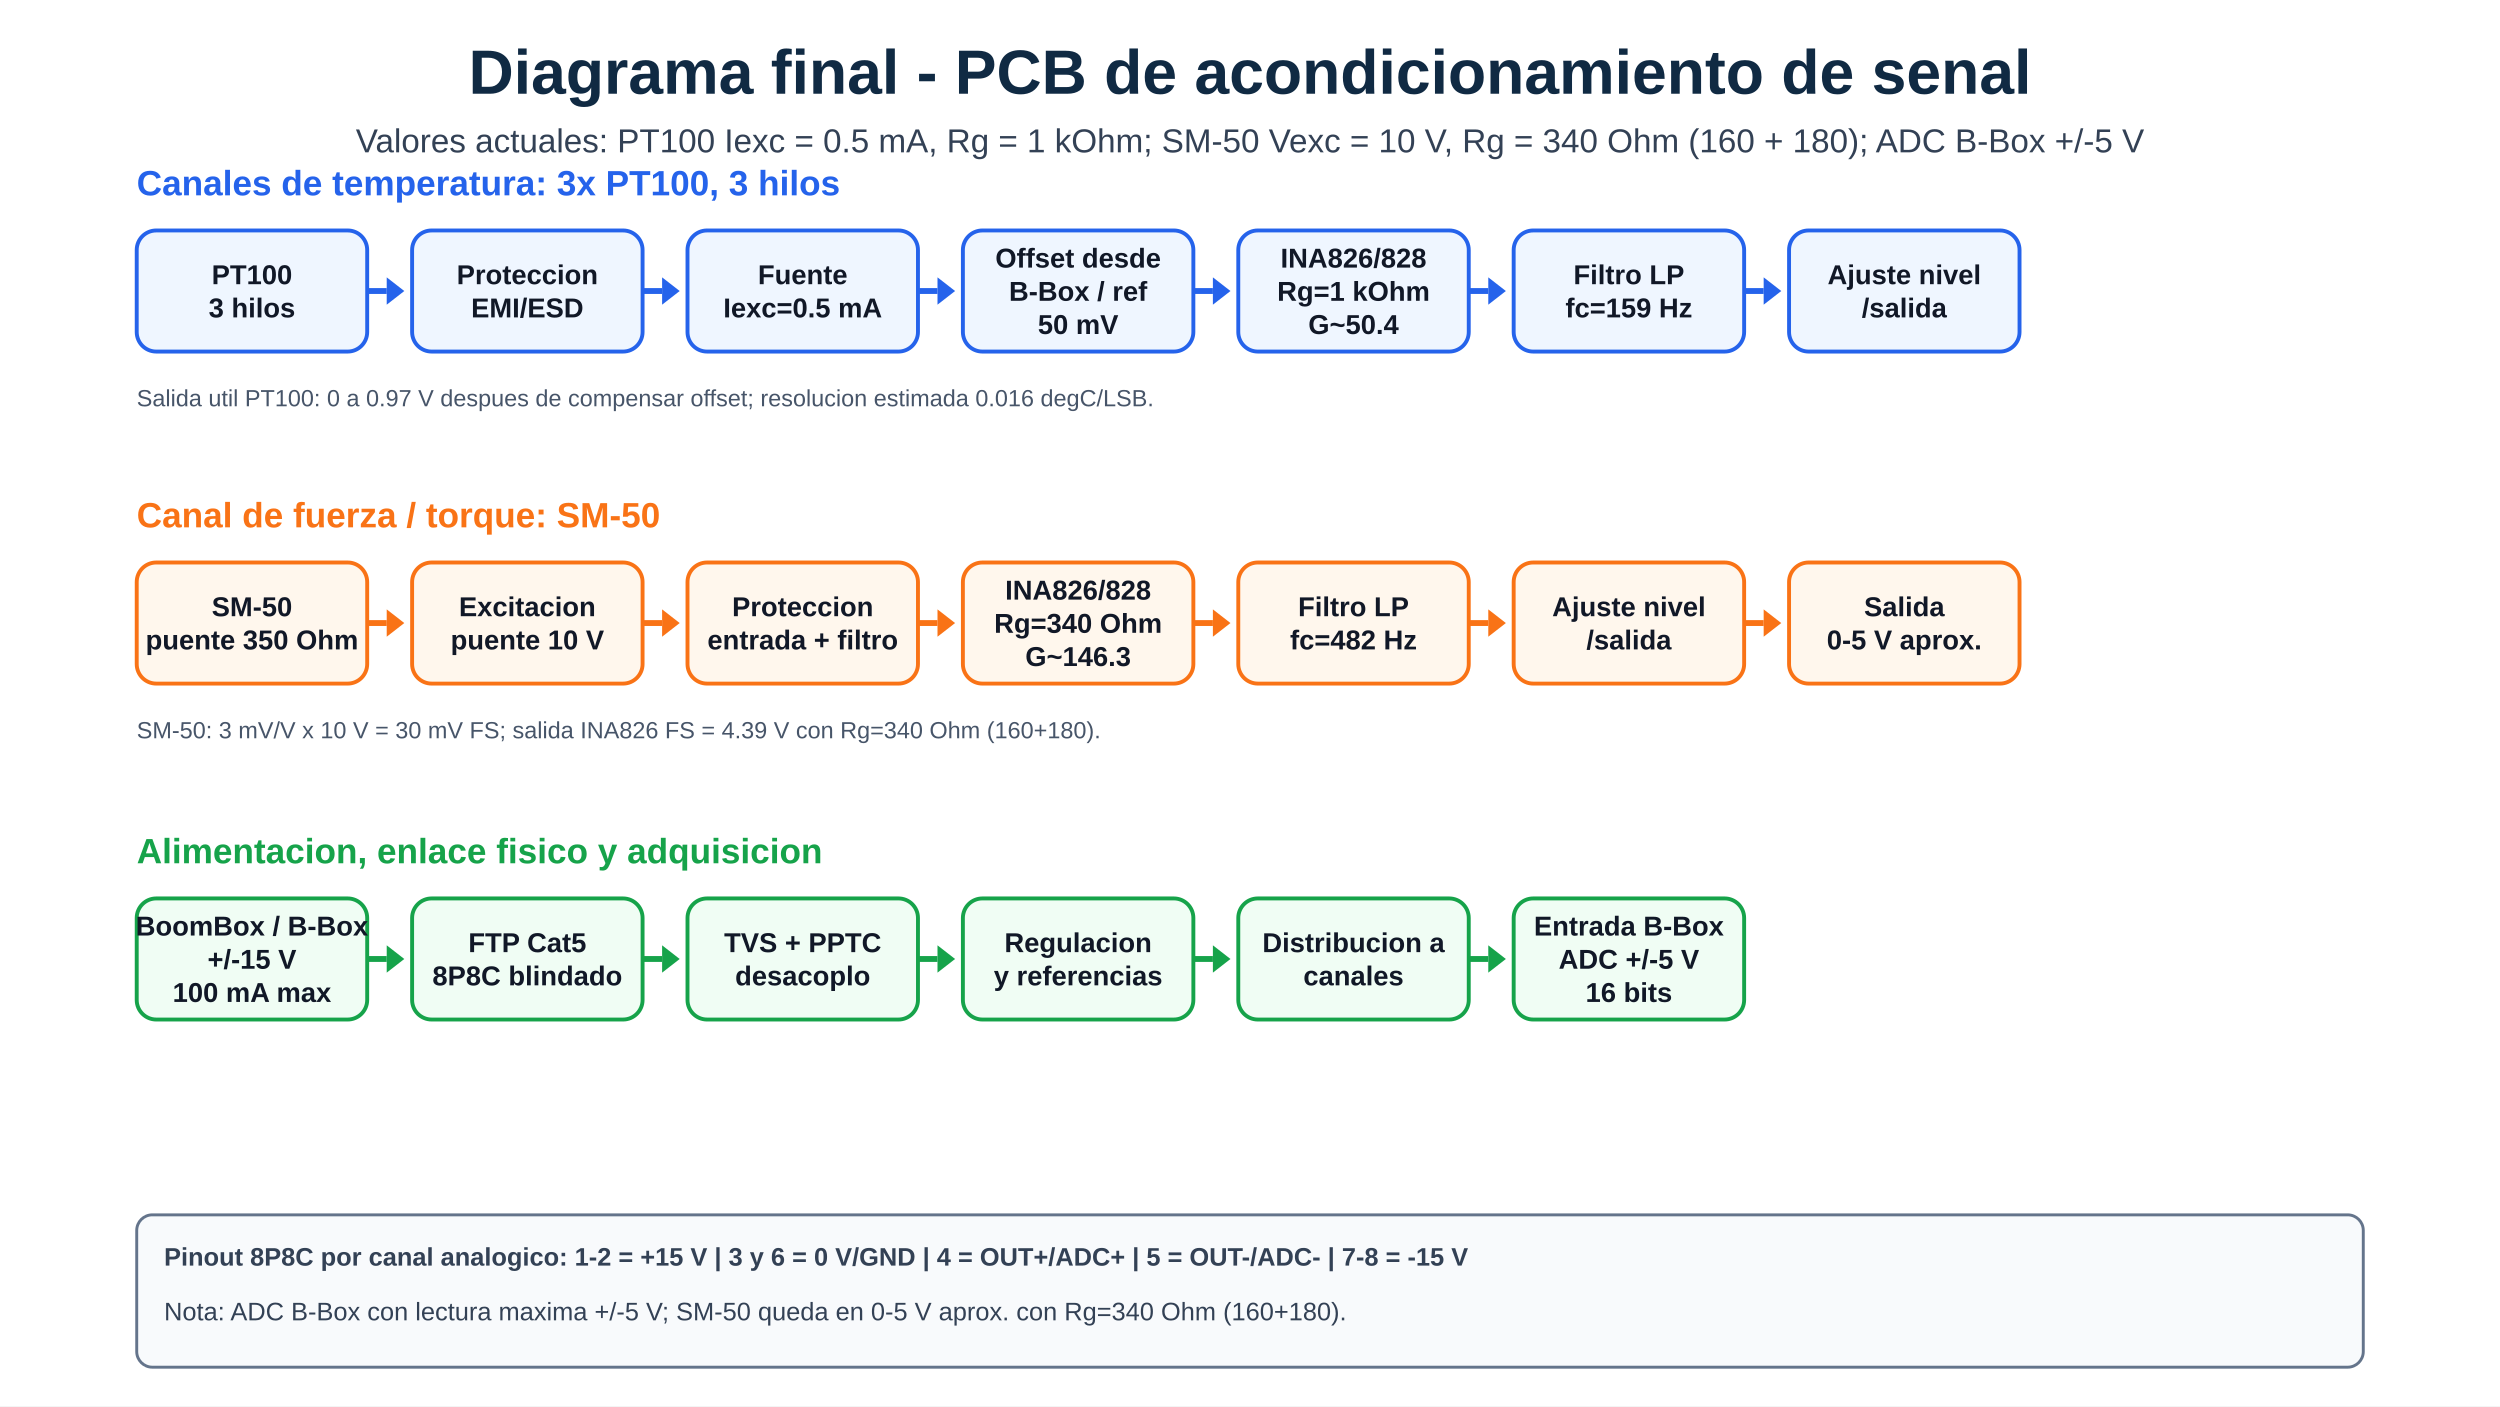
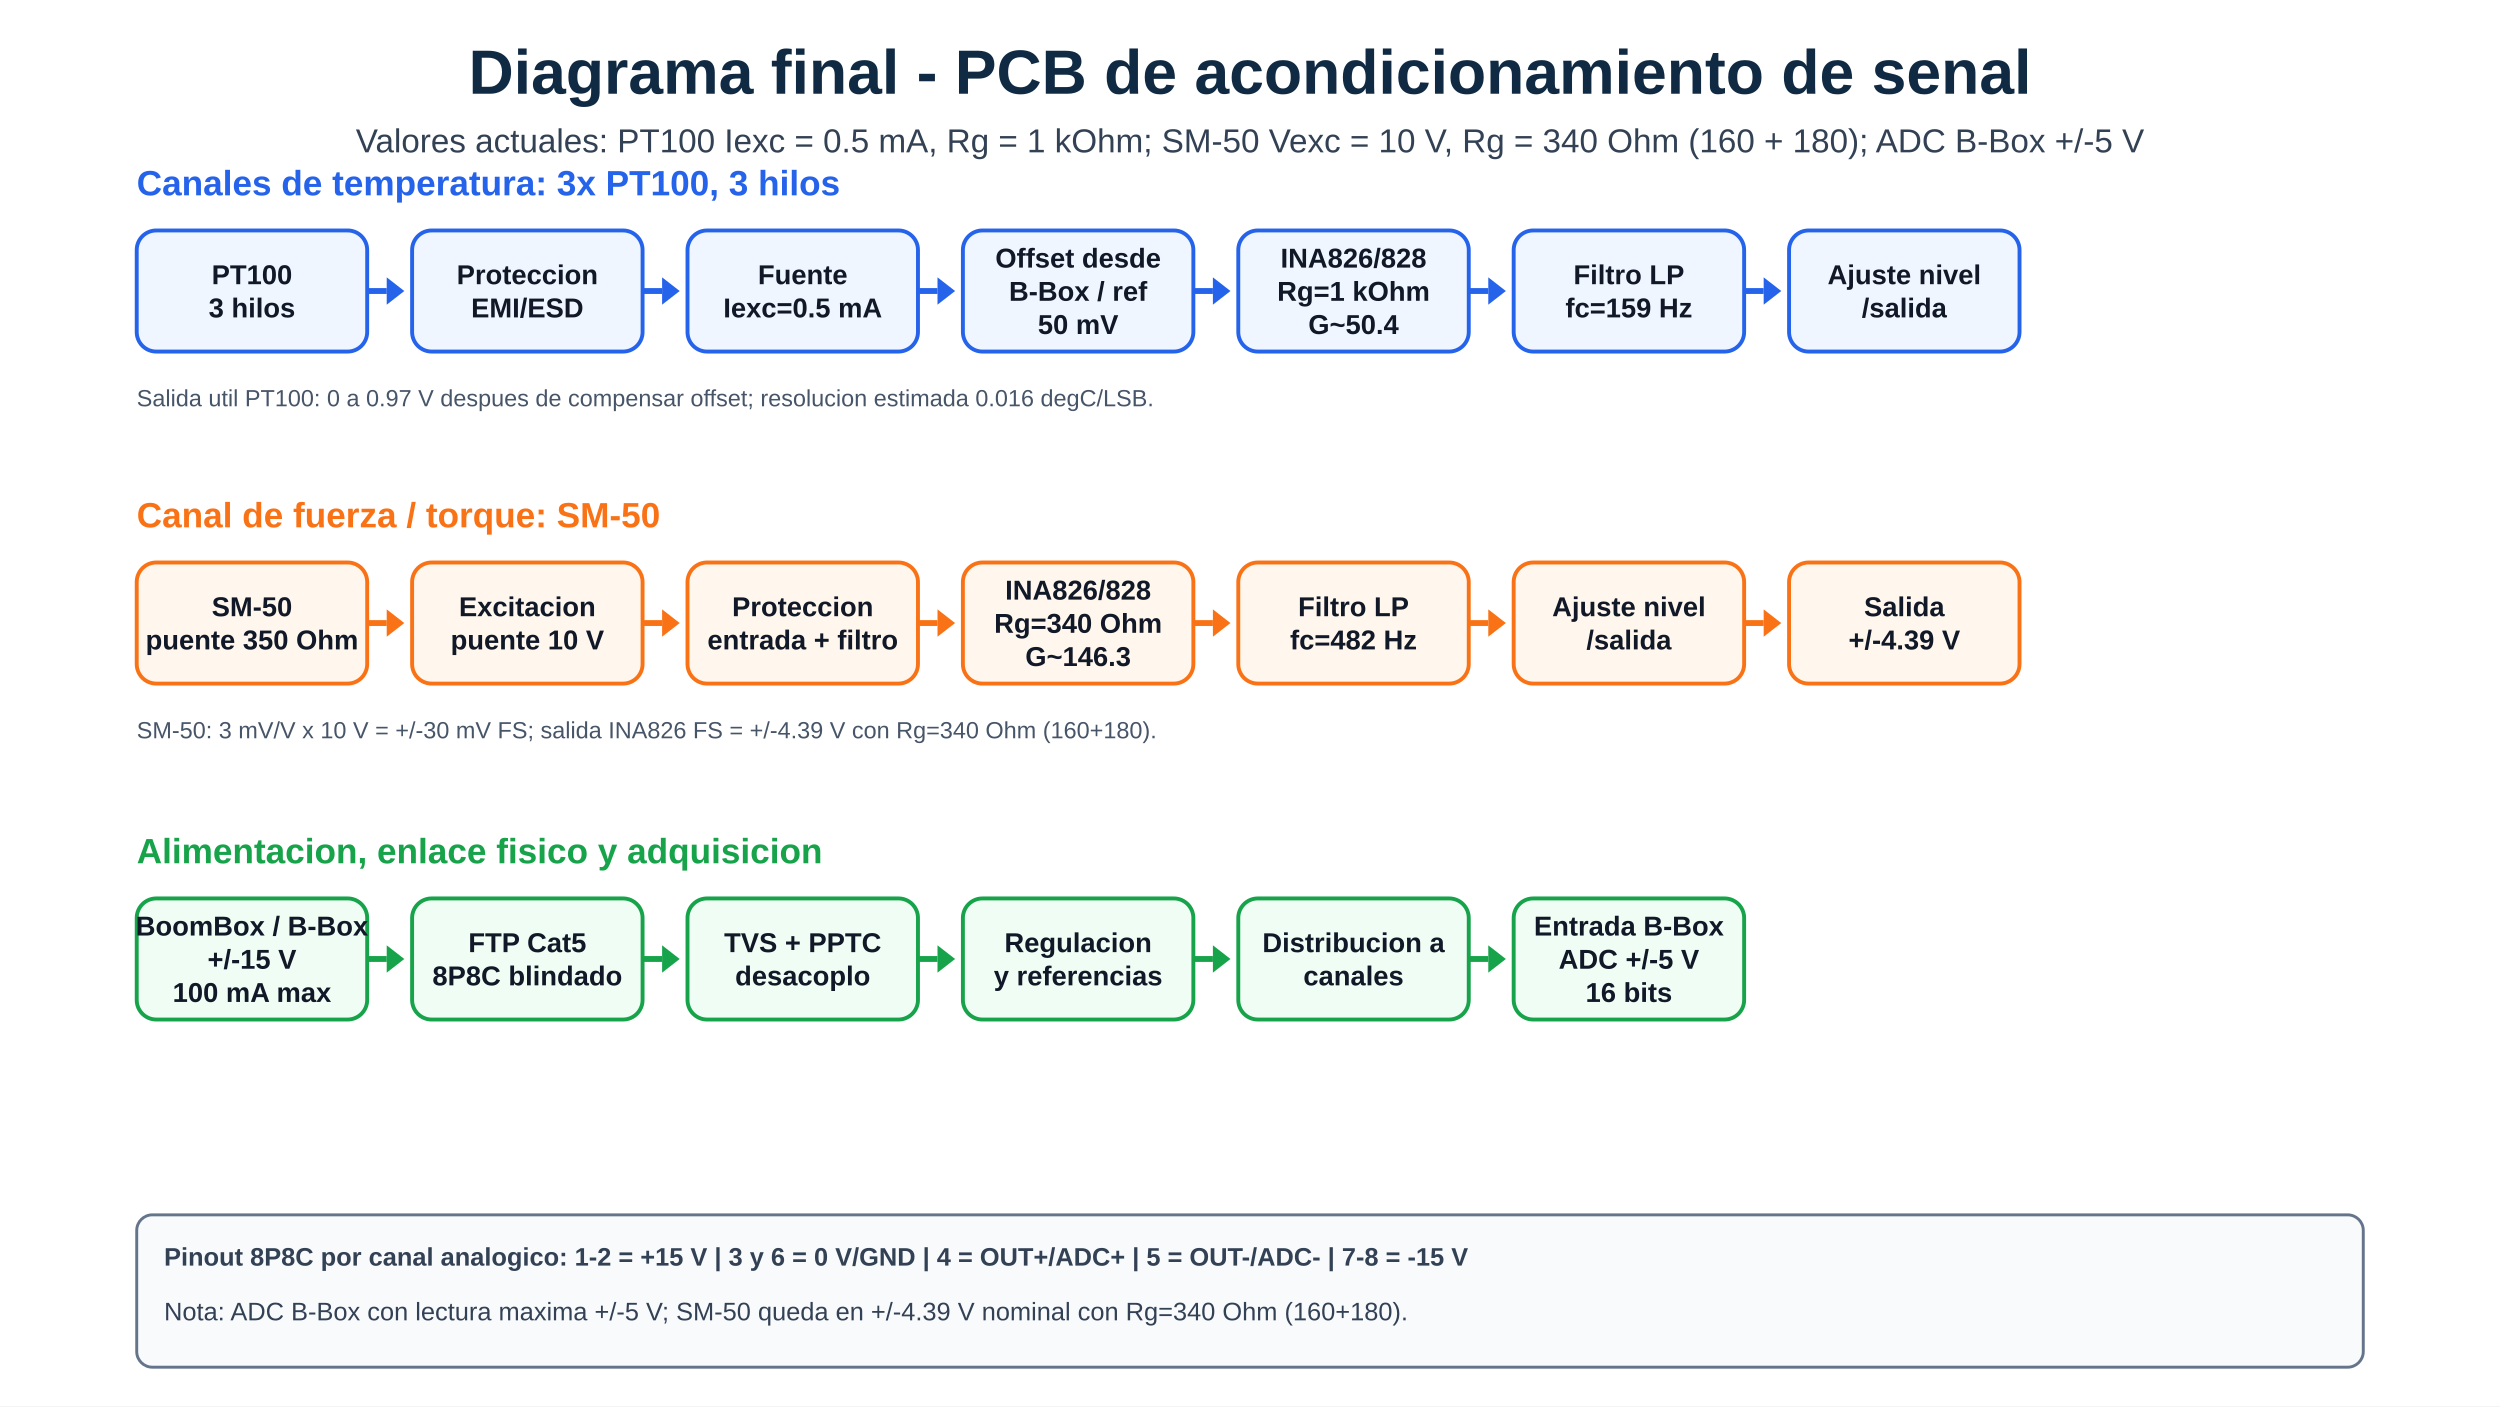
<svg xmlns="http://www.w3.org/2000/svg" width="1280" height="720" viewBox="0 0 1280 720">
  <rect width="1280" height="720" fill="#ffffff" />
  <text x="640.0" y="48.0" text-anchor="middle" font-family="Arial, sans-serif" font-size="32" font-weight="700" fill="#102a43">Diagrama final - PCB de acondicionamiento de senal</text>
  <text x="640.0" y="78.0" text-anchor="middle" font-family="Arial, sans-serif" font-size="17" fill="#334155">Valores actuales: PT100 Iexc = 0.5 mA, Rg = 1 kOhm; SM-50 Vexc = 10 V, Rg = 340 Ohm (160 + 180); ADC B-Box +/-5 V</text>
  <text x="70.0" y="100.0" text-anchor="start" font-family="Arial, sans-serif" font-size="18" font-weight="700" fill="#2563eb">Canales de temperatura: 3x PT100, 3 hilos</text>
  <rect x="70.0" y="118.0" width="118.0" height="62.0" rx="10" fill="#eff6ff" stroke="#2563eb" stroke-width="2" />
  <text x="129.0" y="145.5" text-anchor="middle" font-family="Arial, sans-serif" font-size="14" font-weight="700" fill="#111827">PT100</text>
  <text x="129.0" y="162.5" text-anchor="middle" font-family="Arial, sans-serif" font-size="14" font-weight="700" fill="#111827">3 hilos</text>
  <line x1="188.0" y1="149.0" x2="198.0" y2="149.0" stroke="#2563eb" stroke-width="3" />
  <polygon points="198.0,142.0 207.0,149.0 198.0,156.0" fill="#2563eb" />
  <rect x="211.0" y="118.0" width="118.0" height="62.0" rx="10" fill="#eff6ff" stroke="#2563eb" stroke-width="2" />
  <text x="270.0" y="145.5" text-anchor="middle" font-family="Arial, sans-serif" font-size="14" font-weight="700" fill="#111827">Proteccion</text>
  <text x="270.0" y="162.5" text-anchor="middle" font-family="Arial, sans-serif" font-size="14" font-weight="700" fill="#111827">EMI/ESD</text>
  <line x1="329.0" y1="149.0" x2="339.0" y2="149.0" stroke="#2563eb" stroke-width="3" />
  <polygon points="339.0,142.0 348.0,149.0 339.0,156.0" fill="#2563eb" />
  <rect x="352.0" y="118.0" width="118.0" height="62.0" rx="10" fill="#eff6ff" stroke="#2563eb" stroke-width="2" />
  <text x="411.0" y="145.5" text-anchor="middle" font-family="Arial, sans-serif" font-size="14" font-weight="700" fill="#111827">Fuente</text>
  <text x="411.0" y="162.5" text-anchor="middle" font-family="Arial, sans-serif" font-size="14" font-weight="700" fill="#111827">Iexc=0.5 mA</text>
  <line x1="470.0" y1="149.0" x2="480.0" y2="149.0" stroke="#2563eb" stroke-width="3" />
  <polygon points="480.0,142.0 489.0,149.0 480.0,156.0" fill="#2563eb" />
  <rect x="493.0" y="118.0" width="118.0" height="62.0" rx="10" fill="#eff6ff" stroke="#2563eb" stroke-width="2" />
  <text x="552.0" y="137.0" text-anchor="middle" font-family="Arial, sans-serif" font-size="14" font-weight="700" fill="#111827">Offset desde</text>
  <text x="552.0" y="154.0" text-anchor="middle" font-family="Arial, sans-serif" font-size="14" font-weight="700" fill="#111827">B-Box / ref</text>
  <text x="552.0" y="171.0" text-anchor="middle" font-family="Arial, sans-serif" font-size="14" font-weight="700" fill="#111827">50 mV</text>
  <line x1="611.0" y1="149.0" x2="621.0" y2="149.0" stroke="#2563eb" stroke-width="3" />
  <polygon points="621.0,142.0 630.0,149.0 621.0,156.0" fill="#2563eb" />
  <rect x="634.0" y="118.0" width="118.0" height="62.0" rx="10" fill="#eff6ff" stroke="#2563eb" stroke-width="2" />
  <text x="693.0" y="137.0" text-anchor="middle" font-family="Arial, sans-serif" font-size="14" font-weight="700" fill="#111827">INA826/828</text>
  <text x="693.0" y="154.0" text-anchor="middle" font-family="Arial, sans-serif" font-size="14" font-weight="700" fill="#111827">Rg=1 kOhm</text>
  <text x="693.0" y="171.0" text-anchor="middle" font-family="Arial, sans-serif" font-size="14" font-weight="700" fill="#111827">G~50.4</text>
  <line x1="752.0" y1="149.0" x2="762.0" y2="149.0" stroke="#2563eb" stroke-width="3" />
  <polygon points="762.0,142.0 771.0,149.0 762.0,156.0" fill="#2563eb" />
  <rect x="775.0" y="118.0" width="118.0" height="62.0" rx="10" fill="#eff6ff" stroke="#2563eb" stroke-width="2" />
  <text x="834.0" y="145.5" text-anchor="middle" font-family="Arial, sans-serif" font-size="14" font-weight="700" fill="#111827">Filtro LP</text>
  <text x="834.0" y="162.5" text-anchor="middle" font-family="Arial, sans-serif" font-size="14" font-weight="700" fill="#111827">fc=159 Hz</text>
  <line x1="893.0" y1="149.0" x2="903.0" y2="149.0" stroke="#2563eb" stroke-width="3" />
  <polygon points="903.0,142.0 912.0,149.0 903.0,156.0" fill="#2563eb" />
  <rect x="916.0" y="118.0" width="118.0" height="62.0" rx="10" fill="#eff6ff" stroke="#2563eb" stroke-width="2" />
  <text x="975.0" y="145.5" text-anchor="middle" font-family="Arial, sans-serif" font-size="14" font-weight="700" fill="#111827">Ajuste nivel</text>
  <text x="975.0" y="162.5" text-anchor="middle" font-family="Arial, sans-serif" font-size="14" font-weight="700" fill="#111827">/salida</text>
  <text x="70.0" y="208.0" text-anchor="start" font-family="Arial, sans-serif" font-size="12" fill="#475569">Salida util PT100: 0 a 0.97 V despues de compensar offset; resolucion estimada 0.016 degC/LSB.</text>
  <text x="70.0" y="270.0" text-anchor="start" font-family="Arial, sans-serif" font-size="18" font-weight="700" fill="#f97316">Canal de fuerza / torque: SM-50</text>
  <rect x="70.0" y="288.0" width="118.0" height="62.0" rx="10" fill="#fff7ed" stroke="#f97316" stroke-width="2" />
  <text x="129.0" y="315.5" text-anchor="middle" font-family="Arial, sans-serif" font-size="14" font-weight="700" fill="#111827">SM-50</text>
  <text x="129.0" y="332.5" text-anchor="middle" font-family="Arial, sans-serif" font-size="14" font-weight="700" fill="#111827">puente 350 Ohm</text>
  <line x1="188.0" y1="319.0" x2="198.0" y2="319.0" stroke="#f97316" stroke-width="3" />
  <polygon points="198.0,312.0 207.0,319.0 198.0,326.0" fill="#f97316" />
  <rect x="211.0" y="288.0" width="118.0" height="62.0" rx="10" fill="#fff7ed" stroke="#f97316" stroke-width="2" />
  <text x="270.0" y="315.5" text-anchor="middle" font-family="Arial, sans-serif" font-size="14" font-weight="700" fill="#111827">Excitacion</text>
  <text x="270.0" y="332.5" text-anchor="middle" font-family="Arial, sans-serif" font-size="14" font-weight="700" fill="#111827">puente 10 V</text>
  <line x1="329.0" y1="319.0" x2="339.0" y2="319.0" stroke="#f97316" stroke-width="3" />
  <polygon points="339.0,312.0 348.0,319.0 339.0,326.0" fill="#f97316" />
  <rect x="352.0" y="288.0" width="118.0" height="62.0" rx="10" fill="#fff7ed" stroke="#f97316" stroke-width="2" />
  <text x="411.0" y="315.5" text-anchor="middle" font-family="Arial, sans-serif" font-size="14" font-weight="700" fill="#111827">Proteccion</text>
  <text x="411.0" y="332.5" text-anchor="middle" font-family="Arial, sans-serif" font-size="14" font-weight="700" fill="#111827">entrada + filtro</text>
  <line x1="470.0" y1="319.0" x2="480.0" y2="319.0" stroke="#f97316" stroke-width="3" />
  <polygon points="480.0,312.0 489.0,319.0 480.0,326.0" fill="#f97316" />
  <rect x="493.0" y="288.0" width="118.0" height="62.0" rx="10" fill="#fff7ed" stroke="#f97316" stroke-width="2" />
  <text x="552.0" y="307.0" text-anchor="middle" font-family="Arial, sans-serif" font-size="14" font-weight="700" fill="#111827">INA826/828</text>
  <text x="552.0" y="324.0" text-anchor="middle" font-family="Arial, sans-serif" font-size="14" font-weight="700" fill="#111827">Rg=340 Ohm</text>
  <text x="552.0" y="341.0" text-anchor="middle" font-family="Arial, sans-serif" font-size="14" font-weight="700" fill="#111827">G~146.3</text>
  <line x1="611.0" y1="319.0" x2="621.0" y2="319.0" stroke="#f97316" stroke-width="3" />
  <polygon points="621.0,312.0 630.0,319.0 621.0,326.0" fill="#f97316" />
  <rect x="634.0" y="288.0" width="118.0" height="62.0" rx="10" fill="#fff7ed" stroke="#f97316" stroke-width="2" />
  <text x="693.0" y="315.5" text-anchor="middle" font-family="Arial, sans-serif" font-size="14" font-weight="700" fill="#111827">Filtro LP</text>
  <text x="693.0" y="332.5" text-anchor="middle" font-family="Arial, sans-serif" font-size="14" font-weight="700" fill="#111827">fc=482 Hz</text>
  <line x1="752.0" y1="319.0" x2="762.0" y2="319.0" stroke="#f97316" stroke-width="3" />
  <polygon points="762.0,312.0 771.0,319.0 762.0,326.0" fill="#f97316" />
  <rect x="775.0" y="288.0" width="118.0" height="62.0" rx="10" fill="#fff7ed" stroke="#f97316" stroke-width="2" />
  <text x="834.0" y="315.5" text-anchor="middle" font-family="Arial, sans-serif" font-size="14" font-weight="700" fill="#111827">Ajuste nivel</text>
  <text x="834.0" y="332.5" text-anchor="middle" font-family="Arial, sans-serif" font-size="14" font-weight="700" fill="#111827">/salida</text>
  <line x1="893.0" y1="319.0" x2="903.0" y2="319.0" stroke="#f97316" stroke-width="3" />
  <polygon points="903.0,312.0 912.0,319.0 903.0,326.0" fill="#f97316" />
  <rect x="916.0" y="288.0" width="118.0" height="62.0" rx="10" fill="#fff7ed" stroke="#f97316" stroke-width="2" />
  <text x="975.0" y="315.5" text-anchor="middle" font-family="Arial, sans-serif" font-size="14" font-weight="700" fill="#111827">Salida</text>
-   <text x="975.0" y="332.5" text-anchor="middle" font-family="Arial, sans-serif" font-size="14" font-weight="700" fill="#111827">0-5 V aprox.</text>
-   <text x="70.0" y="378.0" text-anchor="start" font-family="Arial, sans-serif" font-size="12" fill="#475569">SM-50: 3 mV/V x 10 V = 30 mV FS; salida INA826 FS = 4.39 V con Rg=340 Ohm (160+180).</text>
+   <text x="975.0" y="332.5" text-anchor="middle" font-family="Arial, sans-serif" font-size="14" font-weight="700" fill="#111827">+/-4.39 V</text>
+   <text x="70.0" y="378.0" text-anchor="start" font-family="Arial, sans-serif" font-size="12" fill="#475569">SM-50: 3 mV/V x 10 V = +/-30 mV FS; salida INA826 FS = +/-4.39 V con Rg=340 Ohm (160+180).</text>
  <text x="70.0" y="442.0" text-anchor="start" font-family="Arial, sans-serif" font-size="18" font-weight="700" fill="#16a34a">Alimentacion, enlace fisico y adquisicion</text>
  <rect x="70.0" y="460.0" width="118.0" height="62.0" rx="10" fill="#f0fdf4" stroke="#16a34a" stroke-width="2" />
  <text x="129.0" y="479.0" text-anchor="middle" font-family="Arial, sans-serif" font-size="14" font-weight="700" fill="#111827">BoomBox / B-Box</text>
  <text x="129.0" y="496.0" text-anchor="middle" font-family="Arial, sans-serif" font-size="14" font-weight="700" fill="#111827">+/-15 V</text>
  <text x="129.0" y="513.0" text-anchor="middle" font-family="Arial, sans-serif" font-size="14" font-weight="700" fill="#111827">100 mA max</text>
  <line x1="188.0" y1="491.0" x2="198.0" y2="491.0" stroke="#16a34a" stroke-width="3" />
  <polygon points="198.0,484.0 207.0,491.0 198.0,498.0" fill="#16a34a" />
  <rect x="211.0" y="460.0" width="118.0" height="62.0" rx="10" fill="#f0fdf4" stroke="#16a34a" stroke-width="2" />
  <text x="270.0" y="487.5" text-anchor="middle" font-family="Arial, sans-serif" font-size="14" font-weight="700" fill="#111827">FTP Cat5</text>
  <text x="270.0" y="504.5" text-anchor="middle" font-family="Arial, sans-serif" font-size="14" font-weight="700" fill="#111827">8P8C blindado</text>
  <line x1="329.0" y1="491.0" x2="339.0" y2="491.0" stroke="#16a34a" stroke-width="3" />
  <polygon points="339.0,484.0 348.0,491.0 339.0,498.0" fill="#16a34a" />
  <rect x="352.0" y="460.0" width="118.0" height="62.0" rx="10" fill="#f0fdf4" stroke="#16a34a" stroke-width="2" />
  <text x="411.0" y="487.5" text-anchor="middle" font-family="Arial, sans-serif" font-size="14" font-weight="700" fill="#111827">TVS + PPTC</text>
  <text x="411.0" y="504.5" text-anchor="middle" font-family="Arial, sans-serif" font-size="14" font-weight="700" fill="#111827">desacoplo</text>
  <line x1="470.0" y1="491.0" x2="480.0" y2="491.0" stroke="#16a34a" stroke-width="3" />
  <polygon points="480.0,484.0 489.0,491.0 480.0,498.0" fill="#16a34a" />
  <rect x="493.0" y="460.0" width="118.0" height="62.0" rx="10" fill="#f0fdf4" stroke="#16a34a" stroke-width="2" />
  <text x="552.0" y="487.5" text-anchor="middle" font-family="Arial, sans-serif" font-size="14" font-weight="700" fill="#111827">Regulacion</text>
  <text x="552.0" y="504.5" text-anchor="middle" font-family="Arial, sans-serif" font-size="14" font-weight="700" fill="#111827">y referencias</text>
  <line x1="611.0" y1="491.0" x2="621.0" y2="491.0" stroke="#16a34a" stroke-width="3" />
  <polygon points="621.0,484.0 630.0,491.0 621.0,498.0" fill="#16a34a" />
  <rect x="634.0" y="460.0" width="118.0" height="62.0" rx="10" fill="#f0fdf4" stroke="#16a34a" stroke-width="2" />
  <text x="693.0" y="487.5" text-anchor="middle" font-family="Arial, sans-serif" font-size="14" font-weight="700" fill="#111827">Distribucion a</text>
  <text x="693.0" y="504.5" text-anchor="middle" font-family="Arial, sans-serif" font-size="14" font-weight="700" fill="#111827">canales</text>
  <line x1="752.0" y1="491.0" x2="762.0" y2="491.0" stroke="#16a34a" stroke-width="3" />
  <polygon points="762.0,484.0 771.0,491.0 762.0,498.0" fill="#16a34a" />
  <rect x="775.0" y="460.0" width="118.0" height="62.0" rx="10" fill="#f0fdf4" stroke="#16a34a" stroke-width="2" />
  <text x="834.0" y="479.0" text-anchor="middle" font-family="Arial, sans-serif" font-size="14" font-weight="700" fill="#111827">Entrada B-Box</text>
  <text x="834.0" y="496.0" text-anchor="middle" font-family="Arial, sans-serif" font-size="14" font-weight="700" fill="#111827">ADC +/-5 V</text>
  <text x="834.0" y="513.0" text-anchor="middle" font-family="Arial, sans-serif" font-size="14" font-weight="700" fill="#111827">16 bits</text>
  <rect x="70" y="622" width="1140" height="78" rx="8" fill="#f8fafc" stroke="#64748b" stroke-width="1.5" />
  <text x="84.0" y="648.0" text-anchor="start" font-family="Arial, sans-serif" font-size="13" font-weight="700" fill="#334155">Pinout 8P8C por canal analogico: 1-2 = +15 V | 3 y 6 = 0 V/GND | 4 = OUT+/ADC+ | 5 = OUT-/ADC- | 7-8 = -15 V</text>
-   <text x="84.0" y="676.0" text-anchor="start" font-family="Arial, sans-serif" font-size="13" fill="#334155">Nota: ADC B-Box con lectura maxima +/-5 V; SM-50 queda en 0-5 V aprox. con Rg=340 Ohm (160+180).</text>
+   <text x="84.0" y="676.0" text-anchor="start" font-family="Arial, sans-serif" font-size="13" fill="#334155">Nota: ADC B-Box con lectura maxima +/-5 V; SM-50 queda en +/-4.39 V nominal con Rg=340 Ohm (160+180).</text>
</svg>
